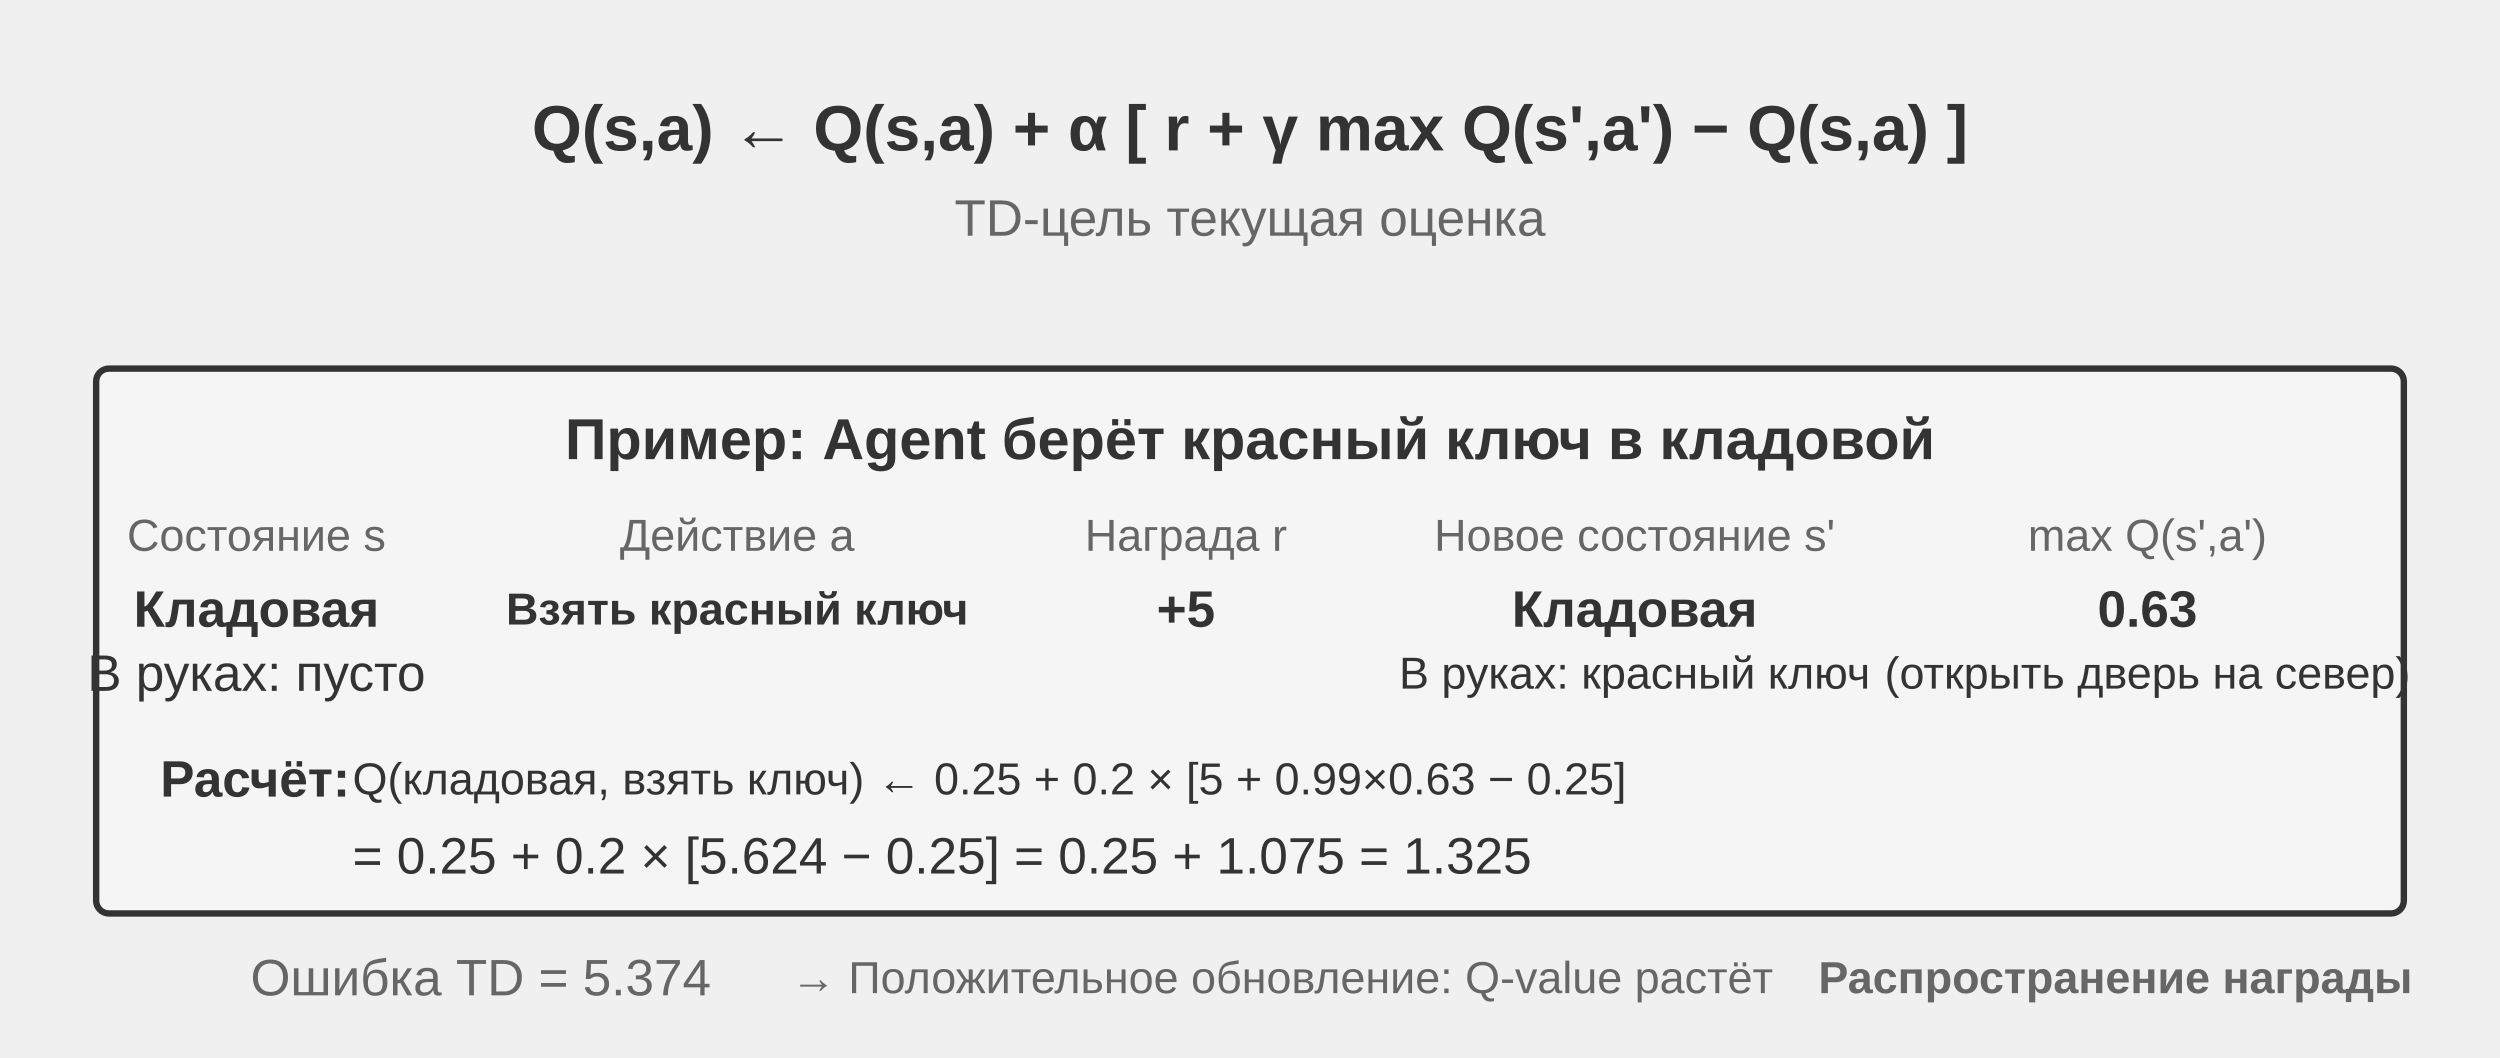
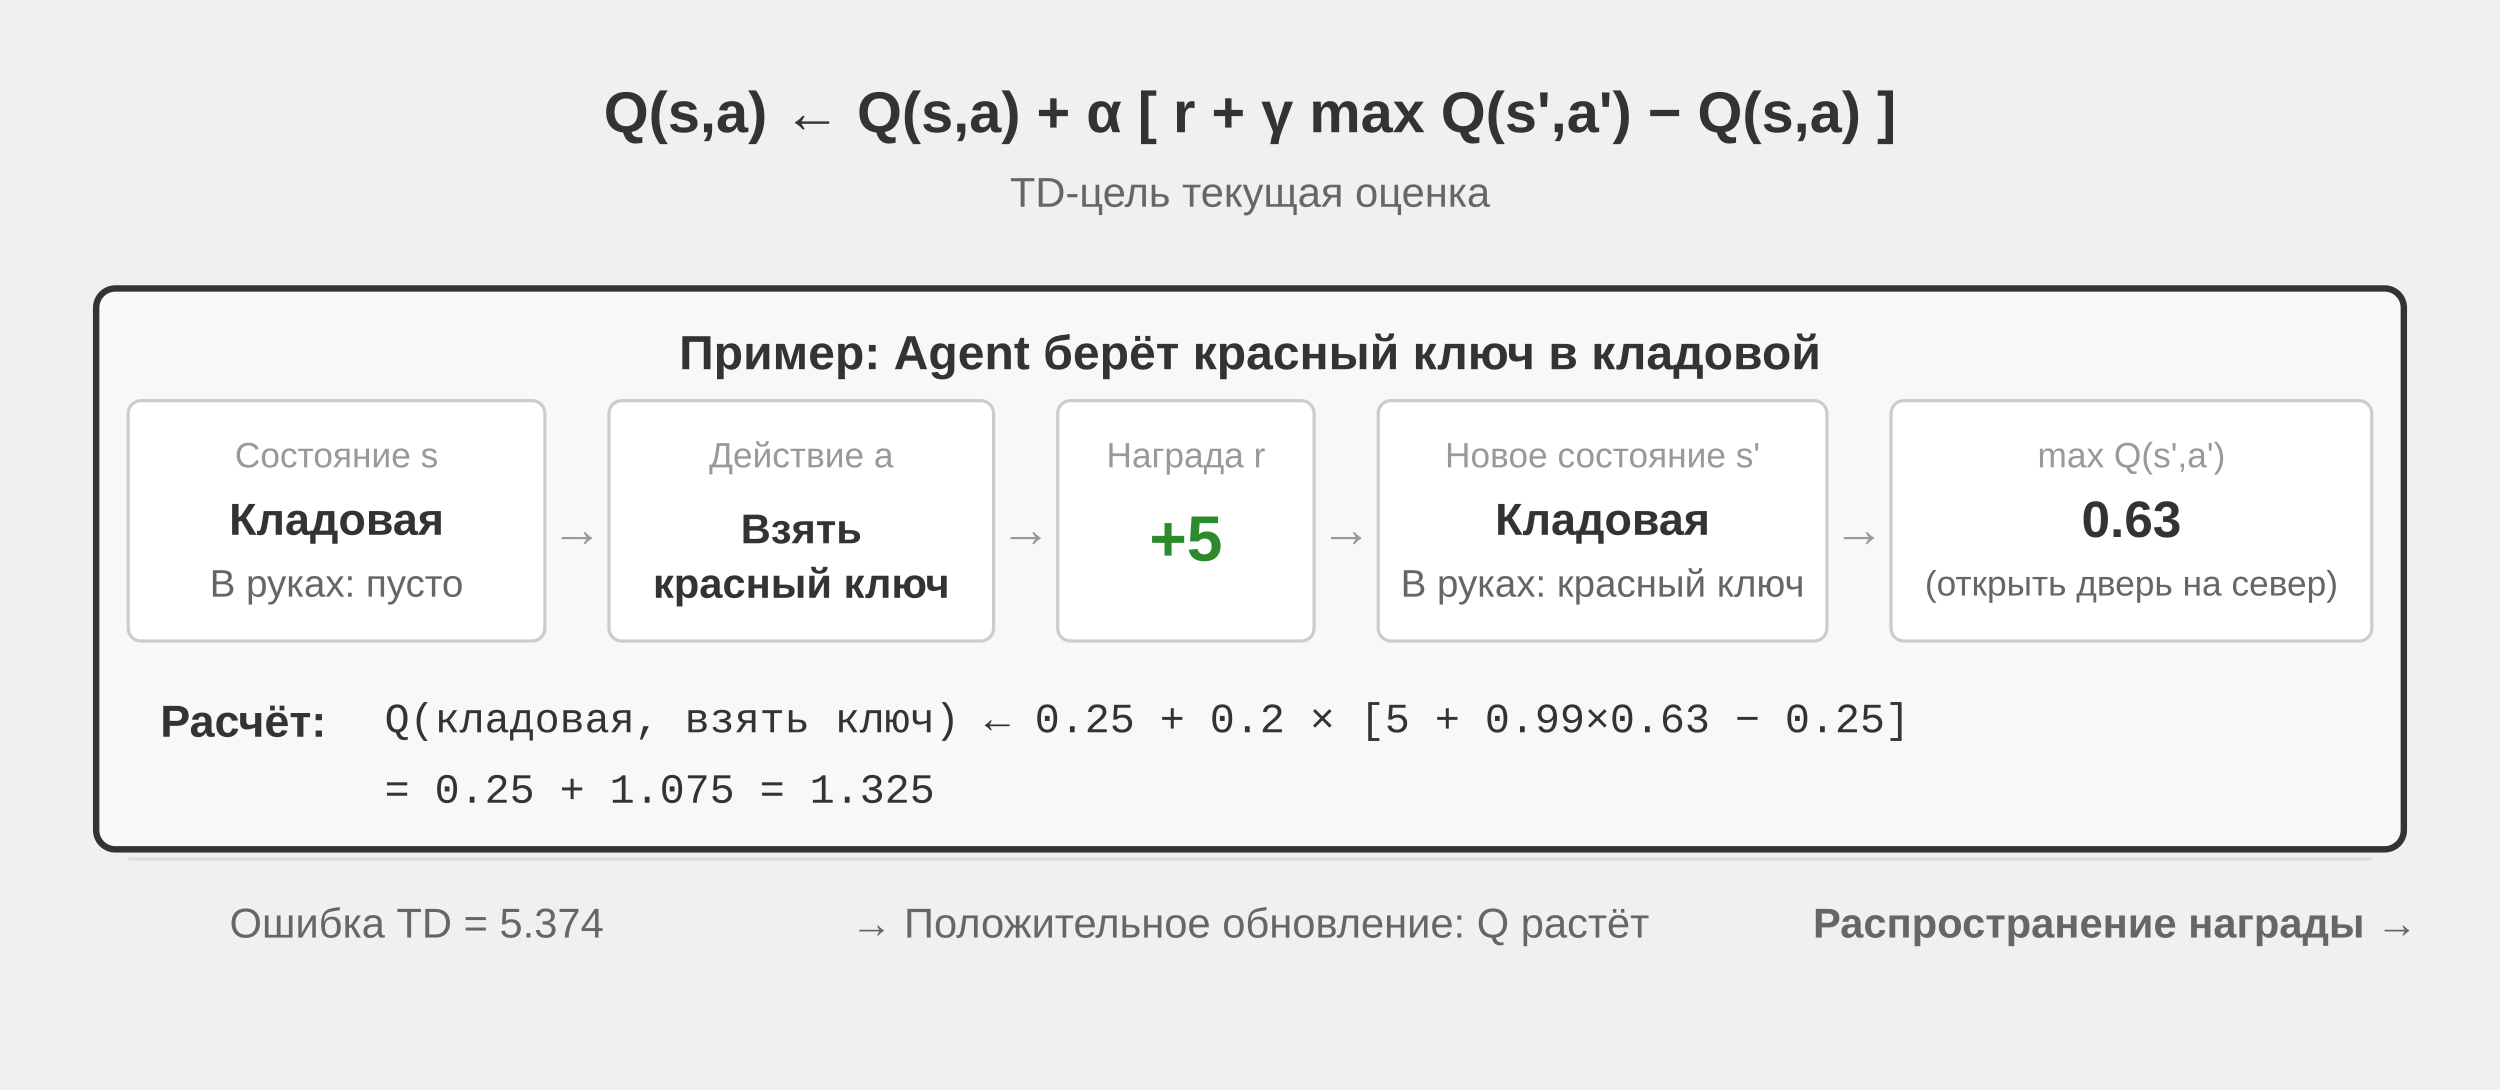
- <svg xmlns="http://www.w3.org/2000/svg" viewBox="0 40 780 330" width="780" height="330" style="background:#ffffff">
+ <svg xmlns="http://www.w3.org/2000/svg" viewBox="0 40 780 340" width="780" height="340" style="background:#ffffff">
  <defs>
    <marker id="ah" markerWidth="12" markerHeight="8" refX="12" refY="4" orient="auto">
      <polygon points="0 0, 12 4, 0 8" fill="#333333" />
    </marker>
    <marker id="ah-light" markerWidth="12" markerHeight="8" refX="12" refY="4" orient="auto">
      <polygon points="0 0, 12 4, 0 8" fill="#999999" />
    </marker>
  </defs>
-   <text x="390" y="80" font-family="Arial, 'Helvetica Neue', Helvetica, 'PingFang SC', 'Microsoft YaHei', sans-serif" font-size="20" fill="#333333" text-anchor="middle" dominant-baseline="central" font-weight="bold">Q(s,a) ← Q(s,a) + α [ r + γ max Q(s',a') − Q(s,a) ]</text>
-   <text x="390" y="108" font-family="Arial, 'Helvetica Neue', Helvetica, 'PingFang SC', 'Microsoft YaHei', sans-serif" font-size="16" fill="#666666" text-anchor="middle" dominant-baseline="central" font-weight="normal">                              TD-цель                 текущая оценка</text>
-   <rect x="30" y="155" width="720" height="170" rx="4" fill="#f5f5f5" stroke="#333333" stroke-width="2" />
-   <text x="390" y="177" font-family="Arial, 'Helvetica Neue', Helvetica, 'PingFang SC', 'Microsoft YaHei', sans-serif" font-size="18" fill="#333333" text-anchor="middle" dominant-baseline="central" font-weight="bold">Пример: Agent берёт красный ключ в кладовой</text>
-   <text x="80" y="207" font-family="Arial, 'Helvetica Neue', Helvetica, 'PingFang SC', 'Microsoft YaHei', sans-serif" font-size="14" fill="#666666" text-anchor="middle" dominant-baseline="central" font-weight="normal">Состояние s</text>
-   <text x="80" y="230" font-family="Arial, 'Helvetica Neue', Helvetica, 'PingFang SC', 'Microsoft YaHei', sans-serif" font-size="16" fill="#333333" text-anchor="middle" dominant-baseline="central" font-weight="bold">Кладовая</text>
-   <text x="80" y="250" font-family="Arial, 'Helvetica Neue', Helvetica, 'PingFang SC', 'Microsoft YaHei', sans-serif" font-size="16" fill="#333333" text-anchor="middle" dominant-baseline="central" font-weight="normal">В руках: пусто</text>
-   <text x="230" y="207" font-family="Arial, 'Helvetica Neue', Helvetica, 'PingFang SC', 'Microsoft YaHei', sans-serif" font-size="14" fill="#666666" text-anchor="middle" dominant-baseline="central" font-weight="normal">Действие a</text>
-   <text x="230" y="230" font-family="Arial, 'Helvetica Neue', Helvetica, 'PingFang SC', 'Microsoft YaHei', sans-serif" font-size="14" fill="#333333" text-anchor="middle" dominant-baseline="central" font-weight="bold">Взять красный ключ</text>
-   <text x="370" y="207" font-family="Arial, 'Helvetica Neue', Helvetica, 'PingFang SC', 'Microsoft YaHei', sans-serif" font-size="14" fill="#666666" text-anchor="middle" dominant-baseline="central" font-weight="normal">Награда r</text>
-   <text x="370" y="230" font-family="Arial, 'Helvetica Neue', Helvetica, 'PingFang SC', 'Microsoft YaHei', sans-serif" font-size="16" fill="#333333" text-anchor="middle" dominant-baseline="central" font-weight="bold">+5</text>
-   <text x="510" y="207" font-family="Arial, 'Helvetica Neue', Helvetica, 'PingFang SC', 'Microsoft YaHei', sans-serif" font-size="14" fill="#666666" text-anchor="middle" dominant-baseline="central" font-weight="normal">Новое состояние s'</text>
-   <text x="510" y="230" font-family="Arial, 'Helvetica Neue', Helvetica, 'PingFang SC', 'Microsoft YaHei', sans-serif" font-size="16" fill="#333333" text-anchor="middle" dominant-baseline="central" font-weight="bold">Кладовая</text>
-   <text x="510" y="250" font-family="Arial, 'Helvetica Neue', Helvetica, 'PingFang SC', 'Microsoft YaHei', sans-serif" font-size="14" fill="#333333" text-anchor="middle" dominant-baseline="central" font-weight="normal">В руках: красный ключ</text>
-   <text x="670" y="207" font-family="Arial, 'Helvetica Neue', Helvetica, 'PingFang SC', 'Microsoft YaHei', sans-serif" font-size="14" fill="#666666" text-anchor="middle" dominant-baseline="central" font-weight="normal">max Q(s',a')</text>
-   <text x="670" y="230" font-family="Arial, 'Helvetica Neue', Helvetica, 'PingFang SC', 'Microsoft YaHei', sans-serif" font-size="16" fill="#333333" text-anchor="middle" dominant-baseline="central" font-weight="bold">0.63</text>
-   <text x="670" y="250" font-family="Arial, 'Helvetica Neue', Helvetica, 'PingFang SC', 'Microsoft YaHei', sans-serif" font-size="14" fill="#333333" text-anchor="middle" dominant-baseline="central" font-weight="normal">(открыть дверь на север)</text>
-   <text x="50" y="283" font-family="Arial, 'Helvetica Neue', Helvetica, 'PingFang SC', 'Microsoft YaHei', sans-serif" font-size="16" fill="#333333" text-anchor="start" dominant-baseline="central" font-weight="bold">Расчёт:</text>
-   <text x="110" y="283" font-family="Arial, 'Helvetica Neue', Helvetica, 'PingFang SC', 'Microsoft YaHei', sans-serif" font-size="14" fill="#333333" text-anchor="start" dominant-baseline="central" font-weight="normal">Q(кладовая, взять ключ) ← 0.25 + 0.2 × [5 + 0.99×0.63 − 0.25]</text>
-   <text x="110" y="307" font-family="Arial, 'Helvetica Neue', Helvetica, 'PingFang SC', 'Microsoft YaHei', sans-serif" font-size="16" fill="#333333" text-anchor="start" dominant-baseline="central" font-weight="normal">                    = 0.25 + 0.2 × [5.624 − 0.25] = 0.25 + 1.075 = 1.325</text>
-   <text x="150" y="345" font-family="Arial, 'Helvetica Neue', Helvetica, 'PingFang SC', 'Microsoft YaHei', sans-serif" font-size="16" fill="#666666" text-anchor="middle" dominant-baseline="central" font-weight="normal">Ошибка TD = 5.374</text>
-   <text x="400" y="345" font-family="Arial, 'Helvetica Neue', Helvetica, 'PingFang SC', 'Microsoft YaHei', sans-serif" font-size="14" fill="#666666" text-anchor="middle" dominant-baseline="central" font-weight="normal">→ Положительное обновление: Q-value растёт</text>
-   <text x="660" y="345" font-family="Arial, 'Helvetica Neue', Helvetica, 'PingFang SC', 'Microsoft YaHei', sans-serif" font-size="14" fill="#666666" text-anchor="middle" dominant-baseline="central" font-weight="bold">Распространение награды</text>
+   <text x="390" y="75" font-family="Arial, 'Helvetica Neue', Helvetica, sans-serif" font-size="18" fill="#333333" text-anchor="middle" dominant-baseline="central" font-weight="bold">Q(s,a) ← Q(s,a) + α [ r + γ max Q(s',a') − Q(s,a) ]</text>
+   <text x="390" y="100" font-family="Arial, 'Helvetica Neue', Helvetica, sans-serif" font-size="13" fill="#666666" text-anchor="middle" dominant-baseline="central" font-weight="normal">TD-цель                                        текущая оценка</text>
+   <rect x="30" y="130" width="720" height="175" rx="6" fill="#f8f8f8" stroke="#333333" stroke-width="2" />
+   <text x="390" y="150" font-family="Arial, 'Helvetica Neue', Helvetica, sans-serif" font-size="15" fill="#333333" text-anchor="middle" dominant-baseline="central" font-weight="bold">Пример: Agent берёт красный ключ в кладовой</text>
+   <rect x="40" y="165" width="130" height="75" rx="4" fill="#ffffff" stroke="#cccccc" stroke-width="1" />
+   <text x="105" y="182" font-family="Arial, 'Helvetica Neue', Helvetica, sans-serif" font-size="11" fill="#999999" text-anchor="middle" dominant-baseline="central">Состояние s</text>
+   <text x="105" y="202" font-family="Arial, 'Helvetica Neue', Helvetica, sans-serif" font-size="14" fill="#333333" text-anchor="middle" dominant-baseline="central" font-weight="bold">Кладовая</text>
+   <text x="105" y="222" font-family="Arial, 'Helvetica Neue', Helvetica, sans-serif" font-size="12" fill="#666666" text-anchor="middle" dominant-baseline="central">В руках: пусто</text>
+   <text x="180" y="205" font-family="Arial, sans-serif" font-size="16" fill="#999999" text-anchor="middle" dominant-baseline="central">→</text>
+   <rect x="190" y="165" width="120" height="75" rx="4" fill="#ffffff" stroke="#cccccc" stroke-width="1" />
+   <text x="250" y="182" font-family="Arial, 'Helvetica Neue', Helvetica, sans-serif" font-size="11" fill="#999999" text-anchor="middle" dominant-baseline="central">Действие a</text>
+   <text x="250" y="205" font-family="Arial, 'Helvetica Neue', Helvetica, sans-serif" font-size="13" fill="#333333" text-anchor="middle" dominant-baseline="central" font-weight="bold">Взять</text>
+   <text x="250" y="222" font-family="Arial, 'Helvetica Neue', Helvetica, sans-serif" font-size="13" fill="#333333" text-anchor="middle" dominant-baseline="central" font-weight="bold">красный ключ</text>
+   <text x="320" y="205" font-family="Arial, sans-serif" font-size="16" fill="#999999" text-anchor="middle" dominant-baseline="central">→</text>
+   <rect x="330" y="165" width="80" height="75" rx="4" fill="#ffffff" stroke="#cccccc" stroke-width="1" />
+   <text x="370" y="182" font-family="Arial, 'Helvetica Neue', Helvetica, sans-serif" font-size="11" fill="#999999" text-anchor="middle" dominant-baseline="central">Награда r</text>
+   <text x="370" y="208" font-family="Arial, 'Helvetica Neue', Helvetica, sans-serif" font-size="20" fill="#2d8a2d" text-anchor="middle" dominant-baseline="central" font-weight="bold">+5</text>
+   <text x="420" y="205" font-family="Arial, sans-serif" font-size="16" fill="#999999" text-anchor="middle" dominant-baseline="central">→</text>
+   <rect x="430" y="165" width="140" height="75" rx="4" fill="#ffffff" stroke="#cccccc" stroke-width="1" />
+   <text x="500" y="182" font-family="Arial, 'Helvetica Neue', Helvetica, sans-serif" font-size="11" fill="#999999" text-anchor="middle" dominant-baseline="central">Новое состояние s'</text>
+   <text x="500" y="202" font-family="Arial, 'Helvetica Neue', Helvetica, sans-serif" font-size="14" fill="#333333" text-anchor="middle" dominant-baseline="central" font-weight="bold">Кладовая</text>
+   <text x="500" y="222" font-family="Arial, 'Helvetica Neue', Helvetica, sans-serif" font-size="12" fill="#666666" text-anchor="middle" dominant-baseline="central">В руках: красный ключ</text>
+   <text x="580" y="205" font-family="Arial, sans-serif" font-size="16" fill="#999999" text-anchor="middle" dominant-baseline="central">→</text>
+   <rect x="590" y="165" width="150" height="75" rx="4" fill="#ffffff" stroke="#cccccc" stroke-width="1" />
+   <text x="665" y="182" font-family="Arial, 'Helvetica Neue', Helvetica, sans-serif" font-size="11" fill="#999999" text-anchor="middle" dominant-baseline="central">max Q(s',a')</text>
+   <text x="665" y="202" font-family="Arial, 'Helvetica Neue', Helvetica, sans-serif" font-size="16" fill="#333333" text-anchor="middle" dominant-baseline="central" font-weight="bold">0.63</text>
+   <text x="665" y="222" font-family="Arial, 'Helvetica Neue', Helvetica, sans-serif" font-size="11" fill="#666666" text-anchor="middle" dominant-baseline="central">(открыть дверь на север)</text>
+   <text x="50" y="265" font-family="Arial, 'Helvetica Neue', Helvetica, sans-serif" font-size="14" fill="#333333" text-anchor="start" dominant-baseline="central" font-weight="bold">Расчёт:</text>
+   <text x="120" y="265" font-family="'Courier New', monospace" font-size="13" fill="#333333" text-anchor="start" dominant-baseline="central">Q(кладовая, взять ключ) ← 0.25 + 0.2 × [5 + 0.99×0.63 − 0.25]</text>
+   <text x="120" y="287" font-family="'Courier New', monospace" font-size="13" fill="#333333" text-anchor="start" dominant-baseline="central">                        = 0.25 + 1.075 = 1.325</text>
+   <line x1="40" y1="308" x2="740" y2="308" stroke="#dddddd" stroke-width="1" />
+   <text x="130" y="328" font-family="Arial, 'Helvetica Neue', Helvetica, sans-serif" font-size="13" fill="#666666" text-anchor="middle" dominant-baseline="central">Ошибка TD = 5.374</text>
+   <text x="390" y="328" font-family="Arial, 'Helvetica Neue', Helvetica, sans-serif" font-size="13" fill="#666666" text-anchor="middle" dominant-baseline="central">→ Положительное обновление: Q растёт</text>
+   <text x="660" y="328" font-family="Arial, 'Helvetica Neue', Helvetica, sans-serif" font-size="13" fill="#666666" text-anchor="middle" dominant-baseline="central" font-weight="bold">Распространение награды →</text>
</svg>
